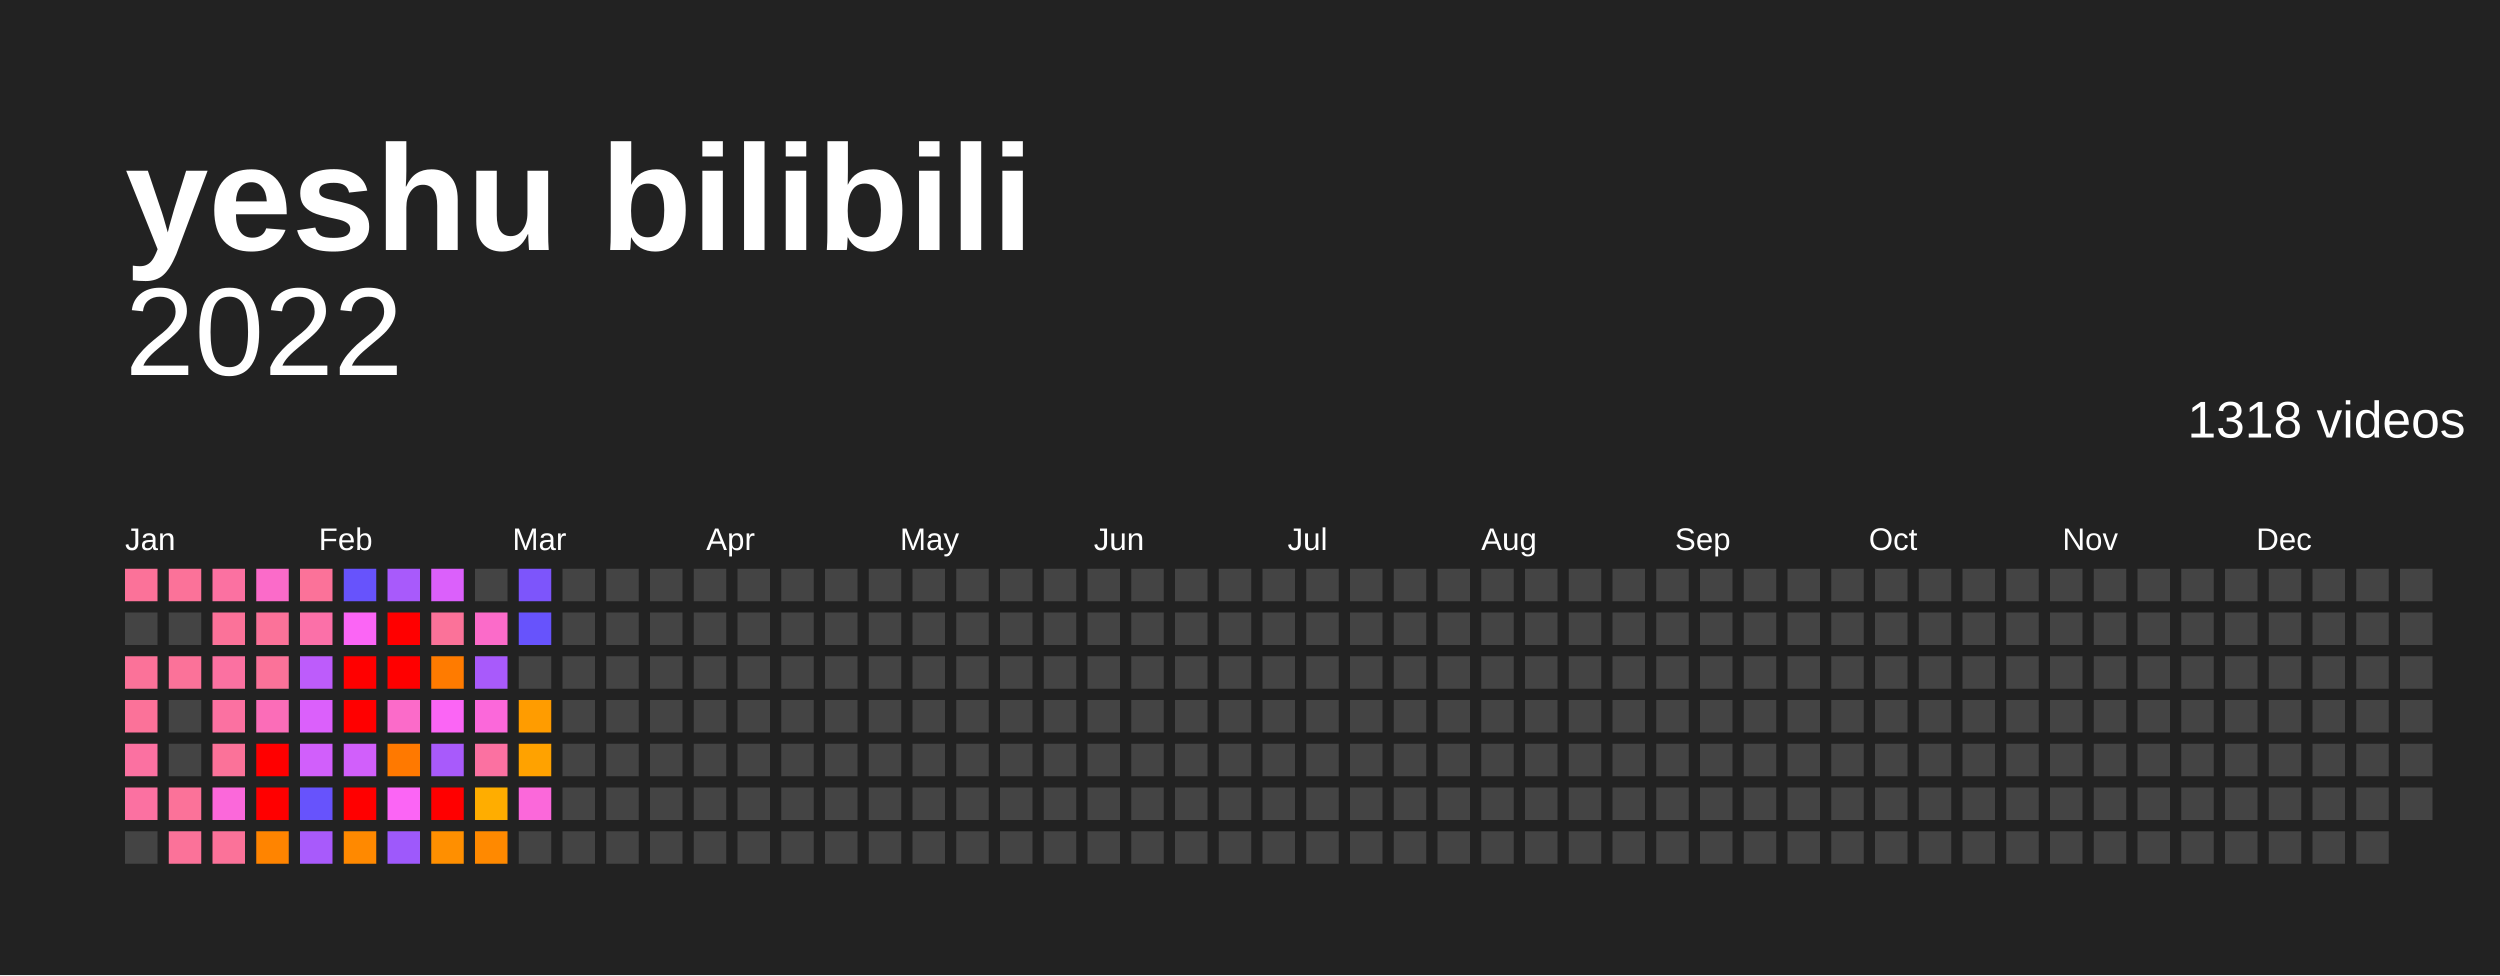
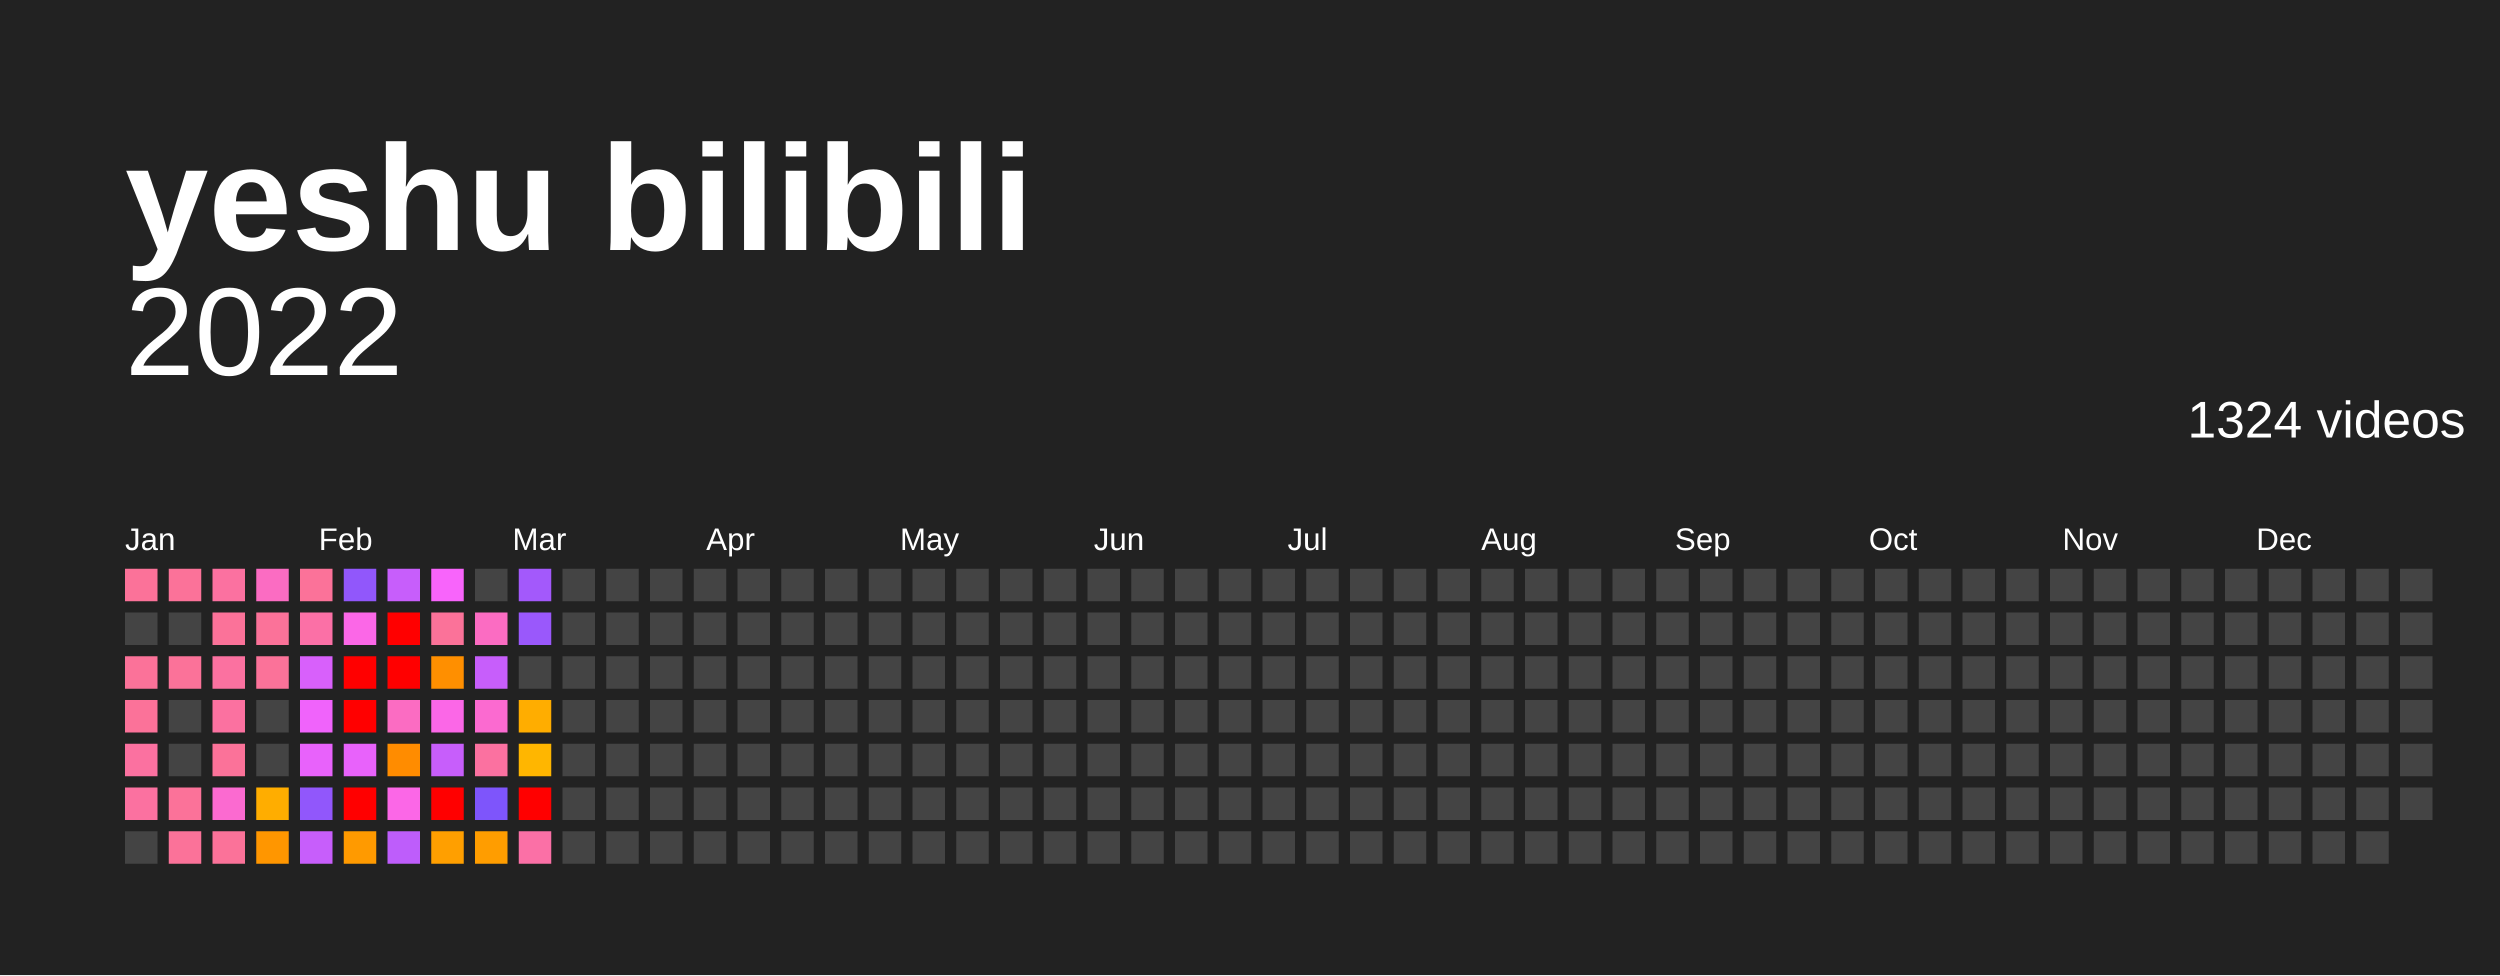
<svg xmlns="http://www.w3.org/2000/svg" baseProfile="full" height="78mm" version="1.1" viewBox="0,0,200,78" width="200mm">
  <defs />
  <rect fill="#222222" height="78" width="200" x="0" y="0" />
  <text fill="#FFFFFF" style="font-size:12px; font-family:Arial; font-weight:bold;" x="10" y="20">yeshu bilibili</text>
  <text alignment-baseline="hanging" fill="#FFFFFF" style="font-size:10.0px; font-family:Arial;" x="10" y="30">2022</text>
-   <text alignment-baseline="hanging" fill="#FFFFFF" style="font-size:4.125px; font-family:Arial;" x="175" y="35">1318 videos</text>
+   <text alignment-baseline="hanging" fill="#FFFFFF" style="font-size:4.125px; font-family:Arial;" x="175" y="35">1324 videos</text>
  <text fill="#FFFFFF" style="font-size:2.5px; font-family:Arial" x="10.0" y="44">Jan</text>
  <text fill="#FFFFFF" style="font-size:2.5px; font-family:Arial" x="25.5" y="44">Feb</text>
  <text fill="#FFFFFF" style="font-size:2.5px; font-family:Arial" x="41.0" y="44">Mar</text>
  <text fill="#FFFFFF" style="font-size:2.5px; font-family:Arial" x="56.5" y="44">Apr</text>
  <text fill="#FFFFFF" style="font-size:2.5px; font-family:Arial" x="72.0" y="44">May</text>
  <text fill="#FFFFFF" style="font-size:2.5px; font-family:Arial" x="87.5" y="44">Jun</text>
  <text fill="#FFFFFF" style="font-size:2.5px; font-family:Arial" x="103.0" y="44">Jul</text>
  <text fill="#FFFFFF" style="font-size:2.5px; font-family:Arial" x="118.5" y="44">Aug</text>
  <text fill="#FFFFFF" style="font-size:2.5px; font-family:Arial" x="134.0" y="44">Sep</text>
  <text fill="#FFFFFF" style="font-size:2.5px; font-family:Arial" x="149.5" y="44">Oct</text>
  <text fill="#FFFFFF" style="font-size:2.5px; font-family:Arial" x="165.0" y="44">Nov</text>
  <text fill="#FFFFFF" style="font-size:2.5px; font-family:Arial" x="180.5" y="44">Dec</text>
  <rect fill="#fb7299" height="2.6" width="2.6" x="10.0" y="45.5" />
  <rect fill="#444444" height="2.6" width="2.6" x="10.0" y="49.0" />
  <rect fill="#fb7299" height="2.6" width="2.6" x="10.0" y="52.5" />
  <rect fill="#fb7299" height="2.6" width="2.6" x="10.0" y="56.0" />
-   <rect fill="#fb71a1" height="2.6" width="2.6" x="10.0" y="59.5" />
-   <rect fill="#fb71a1" height="2.6" width="2.6" x="10.0" y="63.0" />
+   <rect fill="#fb71a0" height="2.6" width="2.6" x="10.0" y="59.5" />
+   <rect fill="#fb71a0" height="2.6" width="2.6" x="10.0" y="63.0" />
  <rect fill="#444444" height="2.6" width="2.6" x="10.0" y="66.5" />
  <rect fill="#fb7299" height="2.6" width="2.6" x="13.5" y="45.5" />
  <rect fill="#444444" height="2.6" width="2.6" x="13.5" y="49.0" />
  <rect fill="#fb7299" height="2.6" width="2.6" x="13.5" y="52.5" />
  <rect fill="#444444" height="2.6" width="2.6" x="13.5" y="56.0" />
  <rect fill="#444444" height="2.6" width="2.6" x="13.5" y="59.5" />
  <rect fill="#fb7299" height="2.6" width="2.6" x="13.5" y="63.0" />
  <rect fill="#fb7299" height="2.6" width="2.6" x="13.5" y="66.5" />
-   <rect fill="#fb71a1" height="2.6" width="2.6" x="17.0" y="45.5" />
+   <rect fill="#fb71a0" height="2.6" width="2.6" x="17.0" y="45.5" />
  <rect fill="#fb7299" height="2.6" width="2.6" x="17.0" y="49.0" />
-   <rect fill="#fb71a1" height="2.6" width="2.6" x="17.0" y="52.5" />
-   <rect fill="#fb71a1" height="2.6" width="2.6" x="17.0" y="56.0" />
+   <rect fill="#fb71a0" height="2.6" width="2.6" x="17.0" y="52.5" />
+   <rect fill="#fb71a0" height="2.6" width="2.6" x="17.0" y="56.0" />
  <rect fill="#fb7299" height="2.6" width="2.6" x="17.0" y="59.5" />
-   <rect fill="#fb68da" height="2.6" width="2.6" x="17.0" y="63.0" />
+   <rect fill="#fb6ad0" height="2.6" width="2.6" x="17.0" y="63.0" />
  <rect fill="#fb7299" height="2.6" width="2.6" x="17.0" y="66.5" />
-   <rect fill="#fb6bc9" height="2.6" width="2.6" x="20.5" y="45.5" />
+   <rect fill="#fb6cc2" height="2.6" width="2.6" x="20.5" y="45.5" />
  <rect fill="#fb7299" height="2.6" width="2.6" x="20.5" y="49.0" />
  <rect fill="#fb7299" height="2.6" width="2.6" x="20.5" y="52.5" />
-   <rect fill="#fb6db8" height="2.6" width="2.6" x="20.5" y="56.0" />
-   <rect fill="red" height="2.6" width="2.6" x="20.5" y="59.5" />
-   <rect fill="red" height="2.6" width="2.6" x="20.5" y="63.0" />
-   <rect fill="#ff8400" height="2.6" width="2.6" x="20.5" y="66.5" />
+   <rect fill="#444444" height="2.6" width="2.6" x="20.5" y="56.0" />
+   <rect fill="#444444" height="2.6" width="2.6" x="20.5" y="59.5" />
+   <rect fill="#ffad00" height="2.6" width="2.6" x="20.5" y="63.0" />
+   <rect fill="#ff9600" height="2.6" width="2.6" x="20.5" y="66.5" />
  <rect fill="#fb7299" height="2.6" width="2.6" x="24.0" y="45.5" />
-   <rect fill="#fb70a8" height="2.6" width="2.6" x="24.0" y="49.0" />
-   <rect fill="#bd5cfb" height="2.6" width="2.6" x="24.0" y="52.5" />
-   <rect fill="#db60fb" height="2.6" width="2.6" x="24.0" y="56.0" />
-   <rect fill="#d15ffb" height="2.6" width="2.6" x="24.0" y="59.5" />
-   <rect fill="#6753fc" height="2.6" width="2.6" x="24.0" y="63.0" />
-   <rect fill="#a85afb" height="2.6" width="2.6" x="24.0" y="66.5" />
-   <rect fill="#6753fc" height="2.6" width="2.6" x="27.5" y="45.5" />
-   <rect fill="#fb65f5" height="2.6" width="2.6" x="27.5" y="49.0" />
+   <rect fill="#fb70a6" height="2.6" width="2.6" x="24.0" y="49.0" />
+   <rect fill="#d860fb" height="2.6" width="2.6" x="24.0" y="52.5" />
+   <rect fill="#f063fb" height="2.6" width="2.6" x="24.0" y="56.0" />
+   <rect fill="#e862fb" height="2.6" width="2.6" x="24.0" y="59.5" />
+   <rect fill="#9157fb" height="2.6" width="2.6" x="24.0" y="63.0" />
+   <rect fill="#c75efb" height="2.6" width="2.6" x="24.0" y="66.5" />
+   <rect fill="#9157fb" height="2.6" width="2.6" x="27.5" y="45.5" />
+   <rect fill="#fb67e7" height="2.6" width="2.6" x="27.5" y="49.0" />
  <rect fill="red" height="2.6" width="2.6" x="27.5" y="52.5" />
  <rect fill="red" height="2.6" width="2.6" x="27.5" y="56.0" />
-   <rect fill="#d15ffb" height="2.6" width="2.6" x="27.5" y="59.5" />
+   <rect fill="#e862fb" height="2.6" width="2.6" x="27.5" y="59.5" />
  <rect fill="red" height="2.6" width="2.6" x="27.5" y="63.0" />
-   <rect fill="#ff8900" height="2.6" width="2.6" x="27.5" y="66.5" />
-   <rect fill="#a85afb" height="2.6" width="2.6" x="31.0" y="45.5" />
+   <rect fill="#ff9a00" height="2.6" width="2.6" x="27.5" y="66.5" />
+   <rect fill="#c75efb" height="2.6" width="2.6" x="31.0" y="45.5" />
  <rect fill="red" height="2.6" width="2.6" x="31.0" y="49.0" />
  <rect fill="red" height="2.6" width="2.6" x="31.0" y="52.5" />
-   <rect fill="#fb6bc9" height="2.6" width="2.6" x="31.0" y="56.0" />
-   <rect fill="#ff7900" height="2.6" width="2.6" x="31.0" y="59.5" />
-   <rect fill="#fb65f5" height="2.6" width="2.6" x="31.0" y="63.0" />
-   <rect fill="#9e59fb" height="2.6" width="2.6" x="31.0" y="66.5" />
-   <rect fill="#db60fb" height="2.6" width="2.6" x="34.5" y="45.5" />
+   <rect fill="#fb6cc2" height="2.6" width="2.6" x="31.0" y="56.0" />
+   <rect fill="#ff8c00" height="2.6" width="2.6" x="31.0" y="59.5" />
+   <rect fill="#fb67e7" height="2.6" width="2.6" x="31.0" y="63.0" />
+   <rect fill="#be5dfb" height="2.6" width="2.6" x="31.0" y="66.5" />
+   <rect fill="#f864fb" height="2.6" width="2.6" x="34.5" y="45.5" />
  <rect fill="#fb7299" height="2.6" width="2.6" x="34.5" y="49.0" />
-   <rect fill="#ff7b00" height="2.6" width="2.6" x="34.5" y="52.5" />
-   <rect fill="#fb65f5" height="2.6" width="2.6" x="34.5" y="56.0" />
-   <rect fill="#a85afb" height="2.6" width="2.6" x="34.5" y="59.5" />
+   <rect fill="#ff8f00" height="2.6" width="2.6" x="34.5" y="52.5" />
+   <rect fill="#fb67e7" height="2.6" width="2.6" x="34.5" y="56.0" />
+   <rect fill="#c75efb" height="2.6" width="2.6" x="34.5" y="59.5" />
  <rect fill="red" height="2.6" width="2.6" x="34.5" y="63.0" />
-   <rect fill="#ff8f00" height="2.6" width="2.6" x="34.5" y="66.5" />
+   <rect fill="#ff9f00" height="2.6" width="2.6" x="34.5" y="66.5" />
  <rect fill="#444444" height="2.6" width="2.6" x="38.0" y="45.5" />
-   <rect fill="#fb6bc9" height="2.6" width="2.6" x="38.0" y="49.0" />
-   <rect fill="#a85afb" height="2.6" width="2.6" x="38.0" y="52.5" />
-   <rect fill="#fb68da" height="2.6" width="2.6" x="38.0" y="56.0" />
-   <rect fill="#fb71a1" height="2.6" width="2.6" x="38.0" y="59.5" />
-   <rect fill="#ffad00" height="2.6" width="2.6" x="38.0" y="63.0" />
-   <rect fill="#ff8900" height="2.6" width="2.6" x="38.0" y="66.5" />
-   <rect fill="#7d55fb" height="2.6" width="2.6" x="41.5" y="45.5" />
-   <rect fill="#6753fc" height="2.6" width="2.6" x="41.5" y="49.0" />
+   <rect fill="#fb6cc2" height="2.6" width="2.6" x="38.0" y="49.0" />
+   <rect fill="#c75efb" height="2.6" width="2.6" x="38.0" y="52.5" />
+   <rect fill="#fb6ad0" height="2.6" width="2.6" x="38.0" y="56.0" />
+   <rect fill="#fb71a0" height="2.6" width="2.6" x="38.0" y="59.5" />
+   <rect fill="#7e55fb" height="2.6" width="2.6" x="38.0" y="63.0" />
+   <rect fill="#ff9d00" height="2.6" width="2.6" x="38.0" y="66.5" />
+   <rect fill="#a359fb" height="2.6" width="2.6" x="41.5" y="45.5" />
+   <rect fill="#9a58fb" height="2.6" width="2.6" x="41.5" y="49.0" />
  <rect fill="#444444" height="2.6" width="2.6" x="41.5" y="52.5" />
-   <rect fill="#ff9c00" height="2.6" width="2.6" x="41.5" y="56.0" />
-   <rect fill="#ffa200" height="2.6" width="2.6" x="41.5" y="59.5" />
-   <rect fill="#fb68da" height="2.6" width="2.6" x="41.5" y="63.0" />
-   <rect fill="#444444" height="2.6" width="2.6" x="41.5" y="66.5" />
+   <rect fill="#ffad00" height="2.6" width="2.6" x="41.5" y="56.0" />
+   <rect fill="#ffb600" height="2.6" width="2.6" x="41.5" y="59.5" />
+   <rect fill="red" height="2.6" width="2.6" x="41.5" y="63.0" />
+   <rect fill="#fb70a6" height="2.6" width="2.6" x="41.5" y="66.5" />
  <rect fill="#444444" height="2.6" width="2.6" x="45.0" y="45.5" />
  <rect fill="#444444" height="2.6" width="2.6" x="45.0" y="49.0" />
  <rect fill="#444444" height="2.6" width="2.6" x="45.0" y="52.5" />
  <rect fill="#444444" height="2.6" width="2.6" x="45.0" y="56.0" />
  <rect fill="#444444" height="2.6" width="2.6" x="45.0" y="59.5" />
  <rect fill="#444444" height="2.6" width="2.6" x="45.0" y="63.0" />
  <rect fill="#444444" height="2.6" width="2.6" x="45.0" y="66.5" />
  <rect fill="#444444" height="2.6" width="2.6" x="48.5" y="45.5" />
  <rect fill="#444444" height="2.6" width="2.6" x="48.5" y="49.0" />
  <rect fill="#444444" height="2.6" width="2.6" x="48.5" y="52.5" />
  <rect fill="#444444" height="2.6" width="2.6" x="48.5" y="56.0" />
  <rect fill="#444444" height="2.6" width="2.6" x="48.5" y="59.5" />
  <rect fill="#444444" height="2.6" width="2.6" x="48.5" y="63.0" />
  <rect fill="#444444" height="2.6" width="2.6" x="48.5" y="66.5" />
  <rect fill="#444444" height="2.6" width="2.6" x="52.0" y="45.5" />
  <rect fill="#444444" height="2.6" width="2.6" x="52.0" y="49.0" />
  <rect fill="#444444" height="2.6" width="2.6" x="52.0" y="52.5" />
  <rect fill="#444444" height="2.6" width="2.6" x="52.0" y="56.0" />
  <rect fill="#444444" height="2.6" width="2.6" x="52.0" y="59.5" />
  <rect fill="#444444" height="2.6" width="2.6" x="52.0" y="63.0" />
  <rect fill="#444444" height="2.6" width="2.6" x="52.0" y="66.5" />
  <rect fill="#444444" height="2.6" width="2.6" x="55.5" y="45.5" />
  <rect fill="#444444" height="2.6" width="2.6" x="55.5" y="49.0" />
  <rect fill="#444444" height="2.6" width="2.6" x="55.5" y="52.5" />
  <rect fill="#444444" height="2.6" width="2.6" x="55.5" y="56.0" />
  <rect fill="#444444" height="2.6" width="2.6" x="55.5" y="59.5" />
  <rect fill="#444444" height="2.6" width="2.6" x="55.5" y="63.0" />
  <rect fill="#444444" height="2.6" width="2.6" x="55.5" y="66.5" />
  <rect fill="#444444" height="2.6" width="2.6" x="59.0" y="45.5" />
  <rect fill="#444444" height="2.6" width="2.6" x="59.0" y="49.0" />
  <rect fill="#444444" height="2.6" width="2.6" x="59.0" y="52.5" />
  <rect fill="#444444" height="2.6" width="2.6" x="59.0" y="56.0" />
  <rect fill="#444444" height="2.6" width="2.6" x="59.0" y="59.5" />
  <rect fill="#444444" height="2.6" width="2.6" x="59.0" y="63.0" />
  <rect fill="#444444" height="2.6" width="2.6" x="59.0" y="66.5" />
  <rect fill="#444444" height="2.6" width="2.6" x="62.5" y="45.5" />
  <rect fill="#444444" height="2.6" width="2.6" x="62.5" y="49.0" />
  <rect fill="#444444" height="2.6" width="2.6" x="62.5" y="52.5" />
  <rect fill="#444444" height="2.6" width="2.6" x="62.5" y="56.0" />
  <rect fill="#444444" height="2.6" width="2.6" x="62.5" y="59.5" />
  <rect fill="#444444" height="2.6" width="2.6" x="62.5" y="63.0" />
  <rect fill="#444444" height="2.6" width="2.6" x="62.5" y="66.5" />
  <rect fill="#444444" height="2.6" width="2.6" x="66.0" y="45.5" />
  <rect fill="#444444" height="2.6" width="2.6" x="66.0" y="49.0" />
  <rect fill="#444444" height="2.6" width="2.6" x="66.0" y="52.5" />
  <rect fill="#444444" height="2.6" width="2.6" x="66.0" y="56.0" />
  <rect fill="#444444" height="2.6" width="2.6" x="66.0" y="59.5" />
  <rect fill="#444444" height="2.6" width="2.6" x="66.0" y="63.0" />
  <rect fill="#444444" height="2.6" width="2.6" x="66.0" y="66.5" />
  <rect fill="#444444" height="2.6" width="2.6" x="69.5" y="45.5" />
  <rect fill="#444444" height="2.6" width="2.6" x="69.5" y="49.0" />
  <rect fill="#444444" height="2.6" width="2.6" x="69.5" y="52.5" />
  <rect fill="#444444" height="2.6" width="2.6" x="69.5" y="56.0" />
  <rect fill="#444444" height="2.6" width="2.6" x="69.5" y="59.5" />
  <rect fill="#444444" height="2.6" width="2.6" x="69.5" y="63.0" />
  <rect fill="#444444" height="2.6" width="2.6" x="69.5" y="66.5" />
  <rect fill="#444444" height="2.6" width="2.6" x="73.0" y="45.5" />
  <rect fill="#444444" height="2.6" width="2.6" x="73.0" y="49.0" />
  <rect fill="#444444" height="2.6" width="2.6" x="73.0" y="52.5" />
  <rect fill="#444444" height="2.6" width="2.6" x="73.0" y="56.0" />
  <rect fill="#444444" height="2.6" width="2.6" x="73.0" y="59.5" />
  <rect fill="#444444" height="2.6" width="2.6" x="73.0" y="63.0" />
  <rect fill="#444444" height="2.6" width="2.6" x="73.0" y="66.5" />
  <rect fill="#444444" height="2.6" width="2.6" x="76.5" y="45.5" />
  <rect fill="#444444" height="2.6" width="2.6" x="76.5" y="49.0" />
  <rect fill="#444444" height="2.6" width="2.6" x="76.5" y="52.5" />
  <rect fill="#444444" height="2.6" width="2.6" x="76.5" y="56.0" />
  <rect fill="#444444" height="2.6" width="2.6" x="76.5" y="59.5" />
  <rect fill="#444444" height="2.6" width="2.6" x="76.5" y="63.0" />
  <rect fill="#444444" height="2.6" width="2.6" x="76.5" y="66.5" />
  <rect fill="#444444" height="2.6" width="2.6" x="80.0" y="45.5" />
  <rect fill="#444444" height="2.6" width="2.6" x="80.0" y="49.0" />
  <rect fill="#444444" height="2.6" width="2.6" x="80.0" y="52.5" />
  <rect fill="#444444" height="2.6" width="2.6" x="80.0" y="56.0" />
  <rect fill="#444444" height="2.6" width="2.6" x="80.0" y="59.5" />
  <rect fill="#444444" height="2.6" width="2.6" x="80.0" y="63.0" />
  <rect fill="#444444" height="2.6" width="2.6" x="80.0" y="66.5" />
  <rect fill="#444444" height="2.6" width="2.6" x="83.5" y="45.5" />
  <rect fill="#444444" height="2.6" width="2.6" x="83.5" y="49.0" />
  <rect fill="#444444" height="2.6" width="2.6" x="83.5" y="52.5" />
  <rect fill="#444444" height="2.6" width="2.6" x="83.5" y="56.0" />
  <rect fill="#444444" height="2.6" width="2.6" x="83.5" y="59.5" />
  <rect fill="#444444" height="2.6" width="2.6" x="83.5" y="63.0" />
  <rect fill="#444444" height="2.6" width="2.6" x="83.5" y="66.5" />
  <rect fill="#444444" height="2.6" width="2.6" x="87.0" y="45.5" />
  <rect fill="#444444" height="2.6" width="2.6" x="87.0" y="49.0" />
  <rect fill="#444444" height="2.6" width="2.6" x="87.0" y="52.5" />
  <rect fill="#444444" height="2.6" width="2.6" x="87.0" y="56.0" />
  <rect fill="#444444" height="2.6" width="2.6" x="87.0" y="59.5" />
  <rect fill="#444444" height="2.6" width="2.6" x="87.0" y="63.0" />
  <rect fill="#444444" height="2.6" width="2.6" x="87.0" y="66.5" />
  <rect fill="#444444" height="2.6" width="2.6" x="90.5" y="45.5" />
  <rect fill="#444444" height="2.6" width="2.6" x="90.5" y="49.0" />
  <rect fill="#444444" height="2.6" width="2.6" x="90.5" y="52.5" />
  <rect fill="#444444" height="2.6" width="2.6" x="90.5" y="56.0" />
  <rect fill="#444444" height="2.6" width="2.6" x="90.5" y="59.5" />
  <rect fill="#444444" height="2.6" width="2.6" x="90.5" y="63.0" />
  <rect fill="#444444" height="2.6" width="2.6" x="90.5" y="66.5" />
  <rect fill="#444444" height="2.6" width="2.6" x="94.0" y="45.5" />
  <rect fill="#444444" height="2.6" width="2.6" x="94.0" y="49.0" />
  <rect fill="#444444" height="2.6" width="2.6" x="94.0" y="52.5" />
  <rect fill="#444444" height="2.6" width="2.6" x="94.0" y="56.0" />
  <rect fill="#444444" height="2.6" width="2.6" x="94.0" y="59.5" />
  <rect fill="#444444" height="2.6" width="2.6" x="94.0" y="63.0" />
  <rect fill="#444444" height="2.6" width="2.6" x="94.0" y="66.5" />
  <rect fill="#444444" height="2.6" width="2.6" x="97.5" y="45.5" />
  <rect fill="#444444" height="2.6" width="2.6" x="97.5" y="49.0" />
  <rect fill="#444444" height="2.6" width="2.6" x="97.5" y="52.5" />
  <rect fill="#444444" height="2.6" width="2.6" x="97.5" y="56.0" />
  <rect fill="#444444" height="2.6" width="2.6" x="97.5" y="59.5" />
  <rect fill="#444444" height="2.6" width="2.6" x="97.5" y="63.0" />
  <rect fill="#444444" height="2.6" width="2.6" x="97.5" y="66.5" />
  <rect fill="#444444" height="2.6" width="2.6" x="101.0" y="45.5" />
  <rect fill="#444444" height="2.6" width="2.6" x="101.0" y="49.0" />
  <rect fill="#444444" height="2.6" width="2.6" x="101.0" y="52.5" />
  <rect fill="#444444" height="2.6" width="2.6" x="101.0" y="56.0" />
  <rect fill="#444444" height="2.6" width="2.6" x="101.0" y="59.5" />
  <rect fill="#444444" height="2.6" width="2.6" x="101.0" y="63.0" />
  <rect fill="#444444" height="2.6" width="2.6" x="101.0" y="66.5" />
  <rect fill="#444444" height="2.6" width="2.6" x="104.5" y="45.5" />
  <rect fill="#444444" height="2.6" width="2.6" x="104.5" y="49.0" />
  <rect fill="#444444" height="2.6" width="2.6" x="104.5" y="52.5" />
  <rect fill="#444444" height="2.6" width="2.6" x="104.5" y="56.0" />
  <rect fill="#444444" height="2.6" width="2.6" x="104.5" y="59.5" />
  <rect fill="#444444" height="2.6" width="2.6" x="104.5" y="63.0" />
  <rect fill="#444444" height="2.6" width="2.6" x="104.5" y="66.5" />
  <rect fill="#444444" height="2.6" width="2.6" x="108.0" y="45.5" />
  <rect fill="#444444" height="2.6" width="2.6" x="108.0" y="49.0" />
  <rect fill="#444444" height="2.6" width="2.6" x="108.0" y="52.5" />
  <rect fill="#444444" height="2.6" width="2.6" x="108.0" y="56.0" />
  <rect fill="#444444" height="2.6" width="2.6" x="108.0" y="59.5" />
  <rect fill="#444444" height="2.6" width="2.6" x="108.0" y="63.0" />
  <rect fill="#444444" height="2.6" width="2.6" x="108.0" y="66.5" />
  <rect fill="#444444" height="2.6" width="2.6" x="111.5" y="45.5" />
  <rect fill="#444444" height="2.6" width="2.6" x="111.5" y="49.0" />
  <rect fill="#444444" height="2.6" width="2.6" x="111.5" y="52.5" />
  <rect fill="#444444" height="2.6" width="2.6" x="111.5" y="56.0" />
  <rect fill="#444444" height="2.6" width="2.6" x="111.5" y="59.5" />
  <rect fill="#444444" height="2.6" width="2.6" x="111.5" y="63.0" />
  <rect fill="#444444" height="2.6" width="2.6" x="111.5" y="66.5" />
  <rect fill="#444444" height="2.6" width="2.6" x="115.0" y="45.5" />
  <rect fill="#444444" height="2.6" width="2.6" x="115.0" y="49.0" />
  <rect fill="#444444" height="2.6" width="2.6" x="115.0" y="52.5" />
  <rect fill="#444444" height="2.6" width="2.6" x="115.0" y="56.0" />
  <rect fill="#444444" height="2.6" width="2.6" x="115.0" y="59.5" />
  <rect fill="#444444" height="2.6" width="2.6" x="115.0" y="63.0" />
  <rect fill="#444444" height="2.6" width="2.6" x="115.0" y="66.5" />
  <rect fill="#444444" height="2.6" width="2.6" x="118.5" y="45.5" />
  <rect fill="#444444" height="2.6" width="2.6" x="118.5" y="49.0" />
  <rect fill="#444444" height="2.6" width="2.6" x="118.5" y="52.5" />
  <rect fill="#444444" height="2.6" width="2.6" x="118.5" y="56.0" />
  <rect fill="#444444" height="2.6" width="2.6" x="118.5" y="59.5" />
  <rect fill="#444444" height="2.6" width="2.6" x="118.5" y="63.0" />
  <rect fill="#444444" height="2.6" width="2.6" x="118.5" y="66.5" />
  <rect fill="#444444" height="2.6" width="2.6" x="122.0" y="45.5" />
  <rect fill="#444444" height="2.6" width="2.6" x="122.0" y="49.0" />
  <rect fill="#444444" height="2.6" width="2.6" x="122.0" y="52.5" />
  <rect fill="#444444" height="2.6" width="2.6" x="122.0" y="56.0" />
  <rect fill="#444444" height="2.6" width="2.6" x="122.0" y="59.5" />
  <rect fill="#444444" height="2.6" width="2.6" x="122.0" y="63.0" />
  <rect fill="#444444" height="2.6" width="2.6" x="122.0" y="66.5" />
  <rect fill="#444444" height="2.6" width="2.6" x="125.5" y="45.5" />
  <rect fill="#444444" height="2.6" width="2.6" x="125.5" y="49.0" />
  <rect fill="#444444" height="2.6" width="2.6" x="125.5" y="52.5" />
  <rect fill="#444444" height="2.6" width="2.6" x="125.5" y="56.0" />
  <rect fill="#444444" height="2.6" width="2.6" x="125.5" y="59.5" />
  <rect fill="#444444" height="2.6" width="2.6" x="125.5" y="63.0" />
  <rect fill="#444444" height="2.6" width="2.6" x="125.5" y="66.5" />
  <rect fill="#444444" height="2.6" width="2.6" x="129.0" y="45.5" />
  <rect fill="#444444" height="2.6" width="2.6" x="129.0" y="49.0" />
  <rect fill="#444444" height="2.6" width="2.6" x="129.0" y="52.5" />
  <rect fill="#444444" height="2.6" width="2.6" x="129.0" y="56.0" />
  <rect fill="#444444" height="2.6" width="2.6" x="129.0" y="59.5" />
  <rect fill="#444444" height="2.6" width="2.6" x="129.0" y="63.0" />
  <rect fill="#444444" height="2.6" width="2.6" x="129.0" y="66.5" />
  <rect fill="#444444" height="2.6" width="2.6" x="132.5" y="45.5" />
  <rect fill="#444444" height="2.6" width="2.6" x="132.5" y="49.0" />
  <rect fill="#444444" height="2.6" width="2.6" x="132.5" y="52.5" />
  <rect fill="#444444" height="2.6" width="2.6" x="132.5" y="56.0" />
  <rect fill="#444444" height="2.6" width="2.6" x="132.5" y="59.5" />
  <rect fill="#444444" height="2.6" width="2.6" x="132.5" y="63.0" />
  <rect fill="#444444" height="2.6" width="2.6" x="132.5" y="66.5" />
  <rect fill="#444444" height="2.6" width="2.6" x="136.0" y="45.5" />
  <rect fill="#444444" height="2.6" width="2.6" x="136.0" y="49.0" />
  <rect fill="#444444" height="2.6" width="2.6" x="136.0" y="52.5" />
  <rect fill="#444444" height="2.6" width="2.6" x="136.0" y="56.0" />
  <rect fill="#444444" height="2.6" width="2.6" x="136.0" y="59.5" />
  <rect fill="#444444" height="2.6" width="2.6" x="136.0" y="63.0" />
  <rect fill="#444444" height="2.6" width="2.6" x="136.0" y="66.5" />
  <rect fill="#444444" height="2.6" width="2.6" x="139.5" y="45.5" />
  <rect fill="#444444" height="2.6" width="2.6" x="139.5" y="49.0" />
  <rect fill="#444444" height="2.6" width="2.6" x="139.5" y="52.5" />
  <rect fill="#444444" height="2.6" width="2.6" x="139.5" y="56.0" />
  <rect fill="#444444" height="2.6" width="2.6" x="139.5" y="59.5" />
  <rect fill="#444444" height="2.6" width="2.6" x="139.5" y="63.0" />
  <rect fill="#444444" height="2.6" width="2.6" x="139.5" y="66.5" />
  <rect fill="#444444" height="2.6" width="2.6" x="143.0" y="45.5" />
  <rect fill="#444444" height="2.6" width="2.6" x="143.0" y="49.0" />
  <rect fill="#444444" height="2.6" width="2.6" x="143.0" y="52.5" />
  <rect fill="#444444" height="2.6" width="2.6" x="143.0" y="56.0" />
  <rect fill="#444444" height="2.6" width="2.6" x="143.0" y="59.5" />
  <rect fill="#444444" height="2.6" width="2.6" x="143.0" y="63.0" />
  <rect fill="#444444" height="2.6" width="2.6" x="143.0" y="66.5" />
  <rect fill="#444444" height="2.6" width="2.6" x="146.5" y="45.5" />
  <rect fill="#444444" height="2.6" width="2.6" x="146.5" y="49.0" />
  <rect fill="#444444" height="2.6" width="2.6" x="146.5" y="52.5" />
  <rect fill="#444444" height="2.6" width="2.6" x="146.5" y="56.0" />
  <rect fill="#444444" height="2.6" width="2.6" x="146.5" y="59.5" />
  <rect fill="#444444" height="2.6" width="2.6" x="146.5" y="63.0" />
  <rect fill="#444444" height="2.6" width="2.6" x="146.5" y="66.5" />
  <rect fill="#444444" height="2.6" width="2.6" x="150.0" y="45.5" />
  <rect fill="#444444" height="2.6" width="2.6" x="150.0" y="49.0" />
  <rect fill="#444444" height="2.6" width="2.6" x="150.0" y="52.5" />
  <rect fill="#444444" height="2.6" width="2.6" x="150.0" y="56.0" />
  <rect fill="#444444" height="2.6" width="2.6" x="150.0" y="59.5" />
  <rect fill="#444444" height="2.6" width="2.6" x="150.0" y="63.0" />
  <rect fill="#444444" height="2.6" width="2.6" x="150.0" y="66.5" />
  <rect fill="#444444" height="2.6" width="2.6" x="153.5" y="45.5" />
  <rect fill="#444444" height="2.6" width="2.6" x="153.5" y="49.0" />
  <rect fill="#444444" height="2.6" width="2.6" x="153.5" y="52.5" />
  <rect fill="#444444" height="2.6" width="2.6" x="153.5" y="56.0" />
  <rect fill="#444444" height="2.6" width="2.6" x="153.5" y="59.5" />
  <rect fill="#444444" height="2.6" width="2.6" x="153.5" y="63.0" />
  <rect fill="#444444" height="2.6" width="2.6" x="153.5" y="66.5" />
  <rect fill="#444444" height="2.6" width="2.6" x="157.0" y="45.5" />
  <rect fill="#444444" height="2.6" width="2.6" x="157.0" y="49.0" />
  <rect fill="#444444" height="2.6" width="2.6" x="157.0" y="52.5" />
  <rect fill="#444444" height="2.6" width="2.6" x="157.0" y="56.0" />
  <rect fill="#444444" height="2.6" width="2.6" x="157.0" y="59.5" />
  <rect fill="#444444" height="2.6" width="2.6" x="157.0" y="63.0" />
  <rect fill="#444444" height="2.6" width="2.6" x="157.0" y="66.5" />
  <rect fill="#444444" height="2.6" width="2.6" x="160.5" y="45.5" />
  <rect fill="#444444" height="2.6" width="2.6" x="160.5" y="49.0" />
  <rect fill="#444444" height="2.6" width="2.6" x="160.5" y="52.5" />
  <rect fill="#444444" height="2.6" width="2.6" x="160.5" y="56.0" />
  <rect fill="#444444" height="2.6" width="2.6" x="160.5" y="59.5" />
  <rect fill="#444444" height="2.6" width="2.6" x="160.5" y="63.0" />
  <rect fill="#444444" height="2.6" width="2.6" x="160.5" y="66.5" />
  <rect fill="#444444" height="2.6" width="2.6" x="164.0" y="45.5" />
  <rect fill="#444444" height="2.6" width="2.6" x="164.0" y="49.0" />
  <rect fill="#444444" height="2.6" width="2.6" x="164.0" y="52.5" />
  <rect fill="#444444" height="2.6" width="2.6" x="164.0" y="56.0" />
  <rect fill="#444444" height="2.6" width="2.6" x="164.0" y="59.5" />
  <rect fill="#444444" height="2.6" width="2.6" x="164.0" y="63.0" />
  <rect fill="#444444" height="2.6" width="2.6" x="164.0" y="66.5" />
  <rect fill="#444444" height="2.6" width="2.6" x="167.5" y="45.5" />
  <rect fill="#444444" height="2.6" width="2.6" x="167.5" y="49.0" />
  <rect fill="#444444" height="2.6" width="2.6" x="167.5" y="52.5" />
  <rect fill="#444444" height="2.6" width="2.6" x="167.5" y="56.0" />
  <rect fill="#444444" height="2.6" width="2.6" x="167.5" y="59.5" />
  <rect fill="#444444" height="2.6" width="2.6" x="167.5" y="63.0" />
  <rect fill="#444444" height="2.6" width="2.6" x="167.5" y="66.5" />
  <rect fill="#444444" height="2.6" width="2.6" x="171.0" y="45.5" />
  <rect fill="#444444" height="2.6" width="2.6" x="171.0" y="49.0" />
  <rect fill="#444444" height="2.6" width="2.6" x="171.0" y="52.5" />
  <rect fill="#444444" height="2.6" width="2.6" x="171.0" y="56.0" />
  <rect fill="#444444" height="2.6" width="2.6" x="171.0" y="59.5" />
  <rect fill="#444444" height="2.6" width="2.6" x="171.0" y="63.0" />
  <rect fill="#444444" height="2.6" width="2.6" x="171.0" y="66.5" />
  <rect fill="#444444" height="2.6" width="2.6" x="174.5" y="45.5" />
  <rect fill="#444444" height="2.6" width="2.6" x="174.5" y="49.0" />
  <rect fill="#444444" height="2.6" width="2.6" x="174.5" y="52.5" />
  <rect fill="#444444" height="2.6" width="2.6" x="174.5" y="56.0" />
  <rect fill="#444444" height="2.6" width="2.6" x="174.5" y="59.5" />
  <rect fill="#444444" height="2.6" width="2.6" x="174.5" y="63.0" />
  <rect fill="#444444" height="2.6" width="2.6" x="174.5" y="66.5" />
  <rect fill="#444444" height="2.6" width="2.6" x="178.0" y="45.5" />
  <rect fill="#444444" height="2.6" width="2.6" x="178.0" y="49.0" />
  <rect fill="#444444" height="2.6" width="2.6" x="178.0" y="52.5" />
  <rect fill="#444444" height="2.6" width="2.6" x="178.0" y="56.0" />
  <rect fill="#444444" height="2.6" width="2.6" x="178.0" y="59.5" />
  <rect fill="#444444" height="2.6" width="2.6" x="178.0" y="63.0" />
  <rect fill="#444444" height="2.6" width="2.6" x="178.0" y="66.5" />
  <rect fill="#444444" height="2.6" width="2.6" x="181.5" y="45.5" />
  <rect fill="#444444" height="2.6" width="2.6" x="181.5" y="49.0" />
  <rect fill="#444444" height="2.6" width="2.6" x="181.5" y="52.5" />
  <rect fill="#444444" height="2.6" width="2.6" x="181.5" y="56.0" />
  <rect fill="#444444" height="2.6" width="2.6" x="181.5" y="59.5" />
  <rect fill="#444444" height="2.6" width="2.6" x="181.5" y="63.0" />
  <rect fill="#444444" height="2.6" width="2.6" x="181.5" y="66.5" />
  <rect fill="#444444" height="2.6" width="2.6" x="185.0" y="45.5" />
  <rect fill="#444444" height="2.6" width="2.6" x="185.0" y="49.0" />
  <rect fill="#444444" height="2.6" width="2.6" x="185.0" y="52.5" />
  <rect fill="#444444" height="2.6" width="2.6" x="185.0" y="56.0" />
  <rect fill="#444444" height="2.6" width="2.6" x="185.0" y="59.5" />
  <rect fill="#444444" height="2.6" width="2.6" x="185.0" y="63.0" />
  <rect fill="#444444" height="2.6" width="2.6" x="185.0" y="66.5" />
  <rect fill="#444444" height="2.6" width="2.6" x="188.5" y="45.5" />
  <rect fill="#444444" height="2.6" width="2.6" x="188.5" y="49.0" />
  <rect fill="#444444" height="2.6" width="2.6" x="188.5" y="52.5" />
  <rect fill="#444444" height="2.6" width="2.6" x="188.5" y="56.0" />
  <rect fill="#444444" height="2.6" width="2.6" x="188.5" y="59.5" />
  <rect fill="#444444" height="2.6" width="2.6" x="188.5" y="63.0" />
  <rect fill="#444444" height="2.6" width="2.6" x="188.5" y="66.5" />
  <rect fill="#444444" height="2.6" width="2.6" x="192.0" y="45.5" />
  <rect fill="#444444" height="2.6" width="2.6" x="192.0" y="49.0" />
  <rect fill="#444444" height="2.6" width="2.6" x="192.0" y="52.5" />
  <rect fill="#444444" height="2.6" width="2.6" x="192.0" y="56.0" />
  <rect fill="#444444" height="2.6" width="2.6" x="192.0" y="59.5" />
  <rect fill="#444444" height="2.6" width="2.6" x="192.0" y="63.0" />
</svg>
